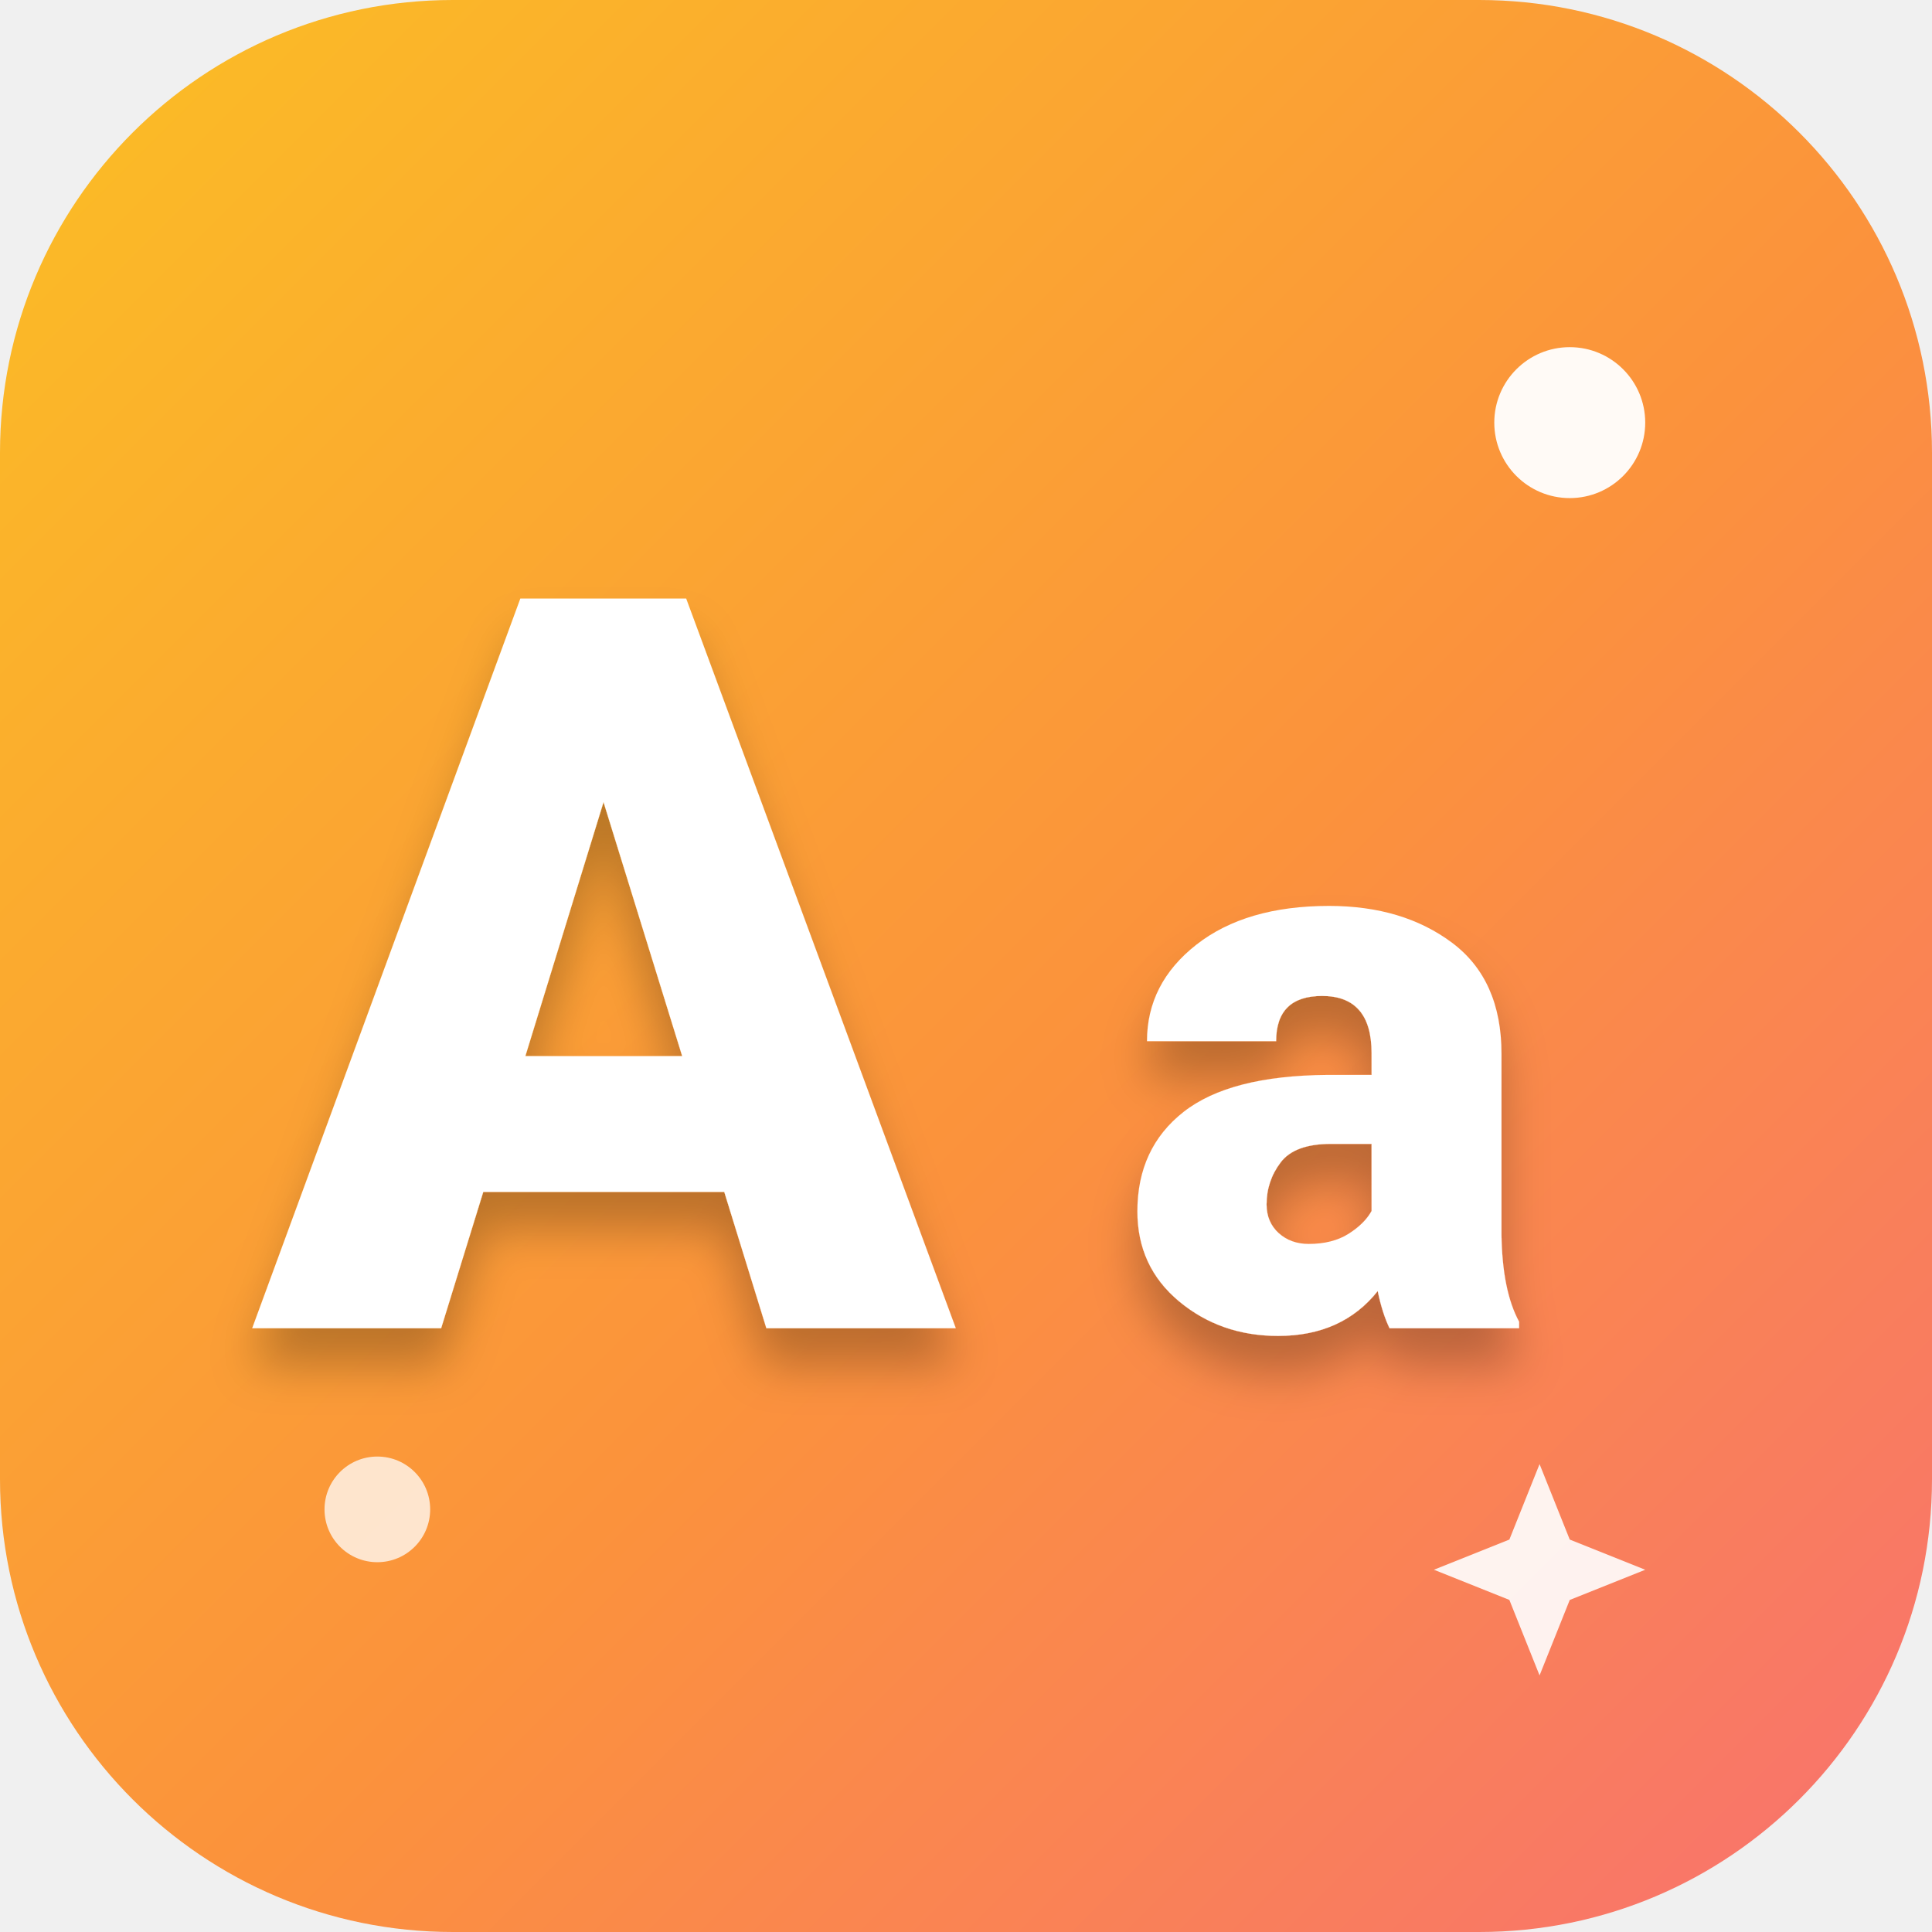
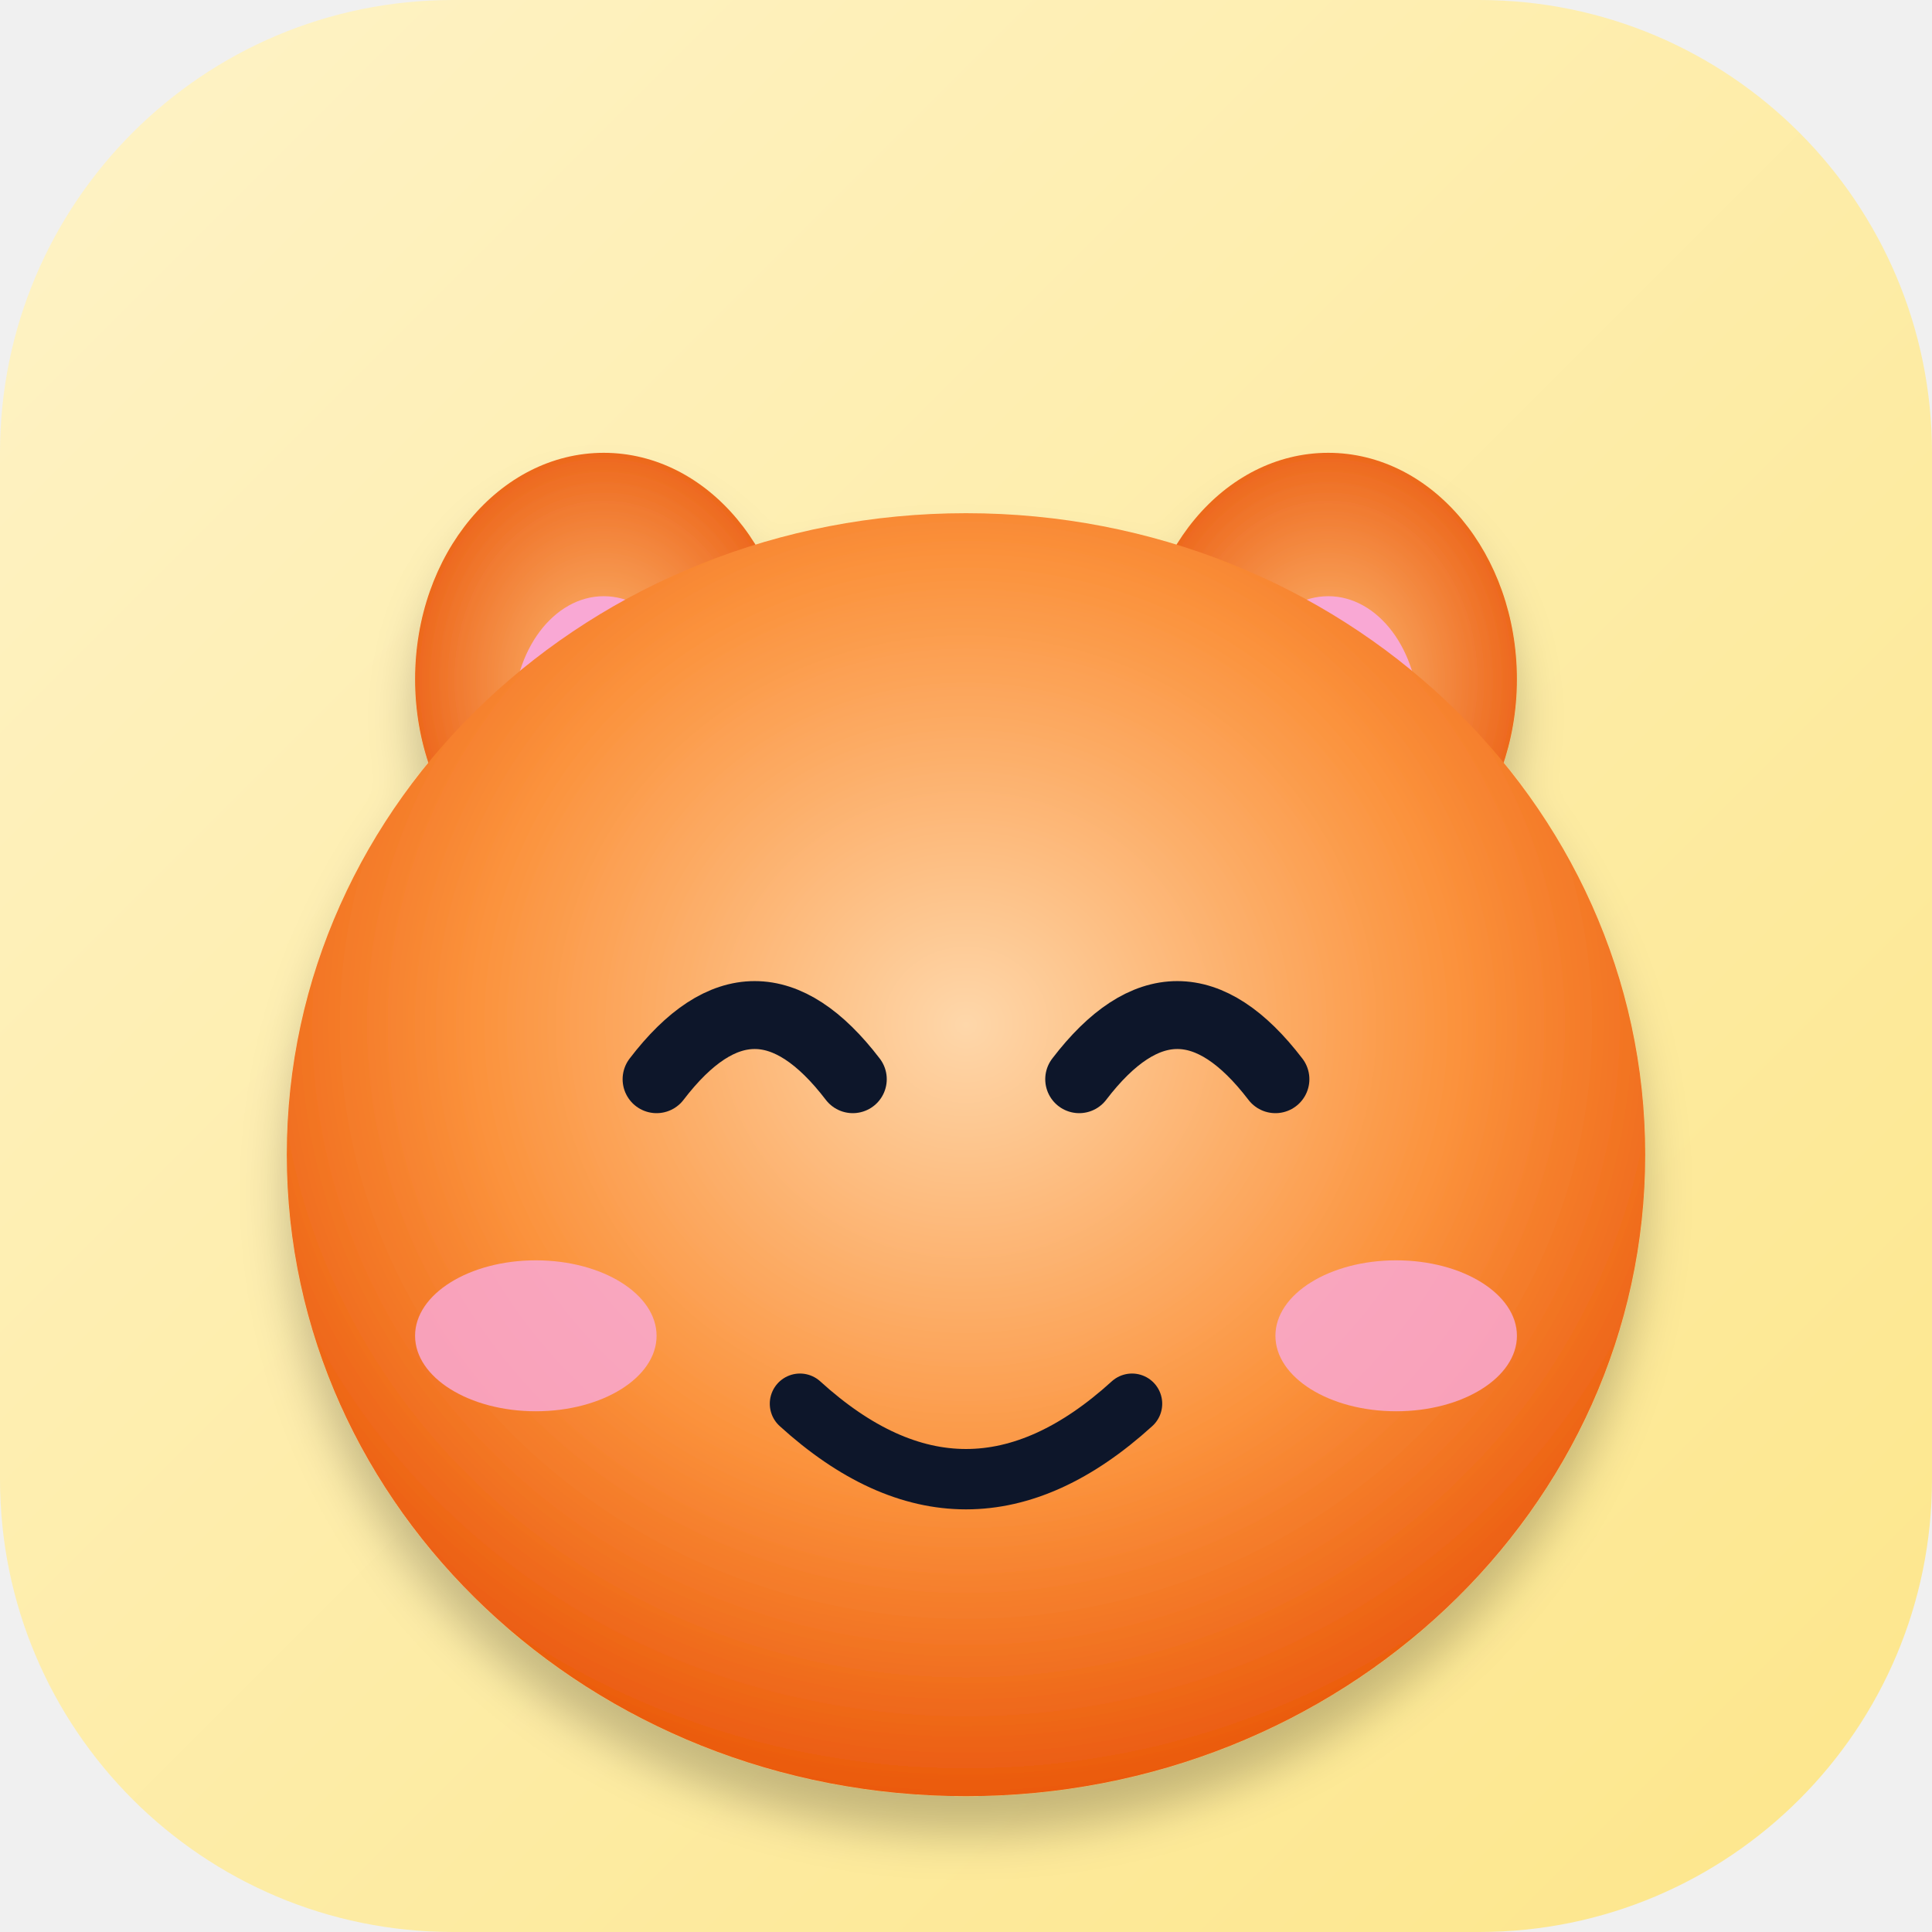
- <svg xmlns="http://www.w3.org/2000/svg" viewBox="0 0 512 512" role="img" aria-label="Belajar Membaca">
+ <svg xmlns="http://www.w3.org/2000/svg" viewBox="0 0 512 512" role="img" aria-label="Bita - Belajar Membaca">
  <defs>
    <linearGradient id="bg" x1="0" y1="0" x2="1" y2="1">
-       <stop offset="0%" stop-color="#fbbf24" />
-       <stop offset="55%" stop-color="#fb923c" />
-       <stop offset="100%" stop-color="#f87171" />
+       <stop offset="0%" stop-color="#fef3c7" />
+       <stop offset="100%" stop-color="#fde68a" />
    </linearGradient>
+     <radialGradient id="body" cx="50%" cy="40%" r="60%">
+       <stop offset="0%" stop-color="#fed7aa" />
+       <stop offset="60%" stop-color="#fb923c" />
+       <stop offset="100%" stop-color="#ea580c" />
+     </radialGradient>
+     <radialGradient id="ear" cx="50%" cy="50%" r="60%">
+       <stop offset="0%" stop-color="#fdba74" />
+       <stop offset="100%" stop-color="#ea580c" />
+     </radialGradient>
    <filter id="shadow" x="-20%" y="-20%" width="140%" height="140%">
-       <feDropShadow dx="0" dy="10" stdDeviation="6" flood-color="#000" flood-opacity="0.25" />
+       <feDropShadow dx="0" dy="10" stdDeviation="6" flood-color="#000" flood-opacity="0.22" />
    </filter>
  </defs>
  <rect x="0" y="0" width="512" height="512" rx="120" ry="120" fill="url(#bg)" />
-   <g filter="url(#shadow)" font-family="ui-sans-serif, system-ui, -apple-system, 'Segoe UI', Roboto, sans-serif" font-weight="900">
-     <text x="160" y="352" text-anchor="middle" font-size="272" fill="#ffffff">A</text>
-     <text x="352" y="352" text-anchor="middle" font-size="208" fill="#ffffff">a</text>
+   <g filter="url(#shadow)">
+     <ellipse cx="160" cy="180" rx="50" ry="60" fill="url(#ear)" />
+     <ellipse cx="352" cy="180" rx="50" ry="60" fill="url(#ear)" />
+     <ellipse cx="160" cy="190" rx="24" ry="32" fill="#f9a8d4" />
+     <ellipse cx="352" cy="190" rx="24" ry="32" fill="#f9a8d4" />
+     <ellipse cx="256" cy="306" rx="180" ry="170" fill="url(#body)" />
+     <ellipse cx="142" cy="354" rx="32" ry="20" fill="#f9a8d4" opacity="0.85" />
+     <ellipse cx="370" cy="354" rx="32" ry="20" fill="#f9a8d4" opacity="0.85" />
+     <path d="M 174 286 Q 200 252 226 286" stroke="#0f172a" stroke-width="18" fill="none" stroke-linecap="round" />
+     <path d="M 286 286 Q 312 252 338 286" stroke="#0f172a" stroke-width="18" fill="none" stroke-linecap="round" />
+     <path d="M 212 372 Q 256 412 300 372" stroke="#0f172a" stroke-width="16" fill="none" stroke-linecap="round" />
  </g>
-   <circle cx="416" cy="112" r="20" fill="#ffffff" opacity="0.95" />
-   <circle cx="100" cy="400" r="14" fill="#ffffff" opacity="0.75" />
-   <path d="M400 408 L408 388 L416 408 L436 416 L416 424 L408 444 L400 424 L380 416 Z" fill="#ffffff" opacity="0.9" />
</svg>
